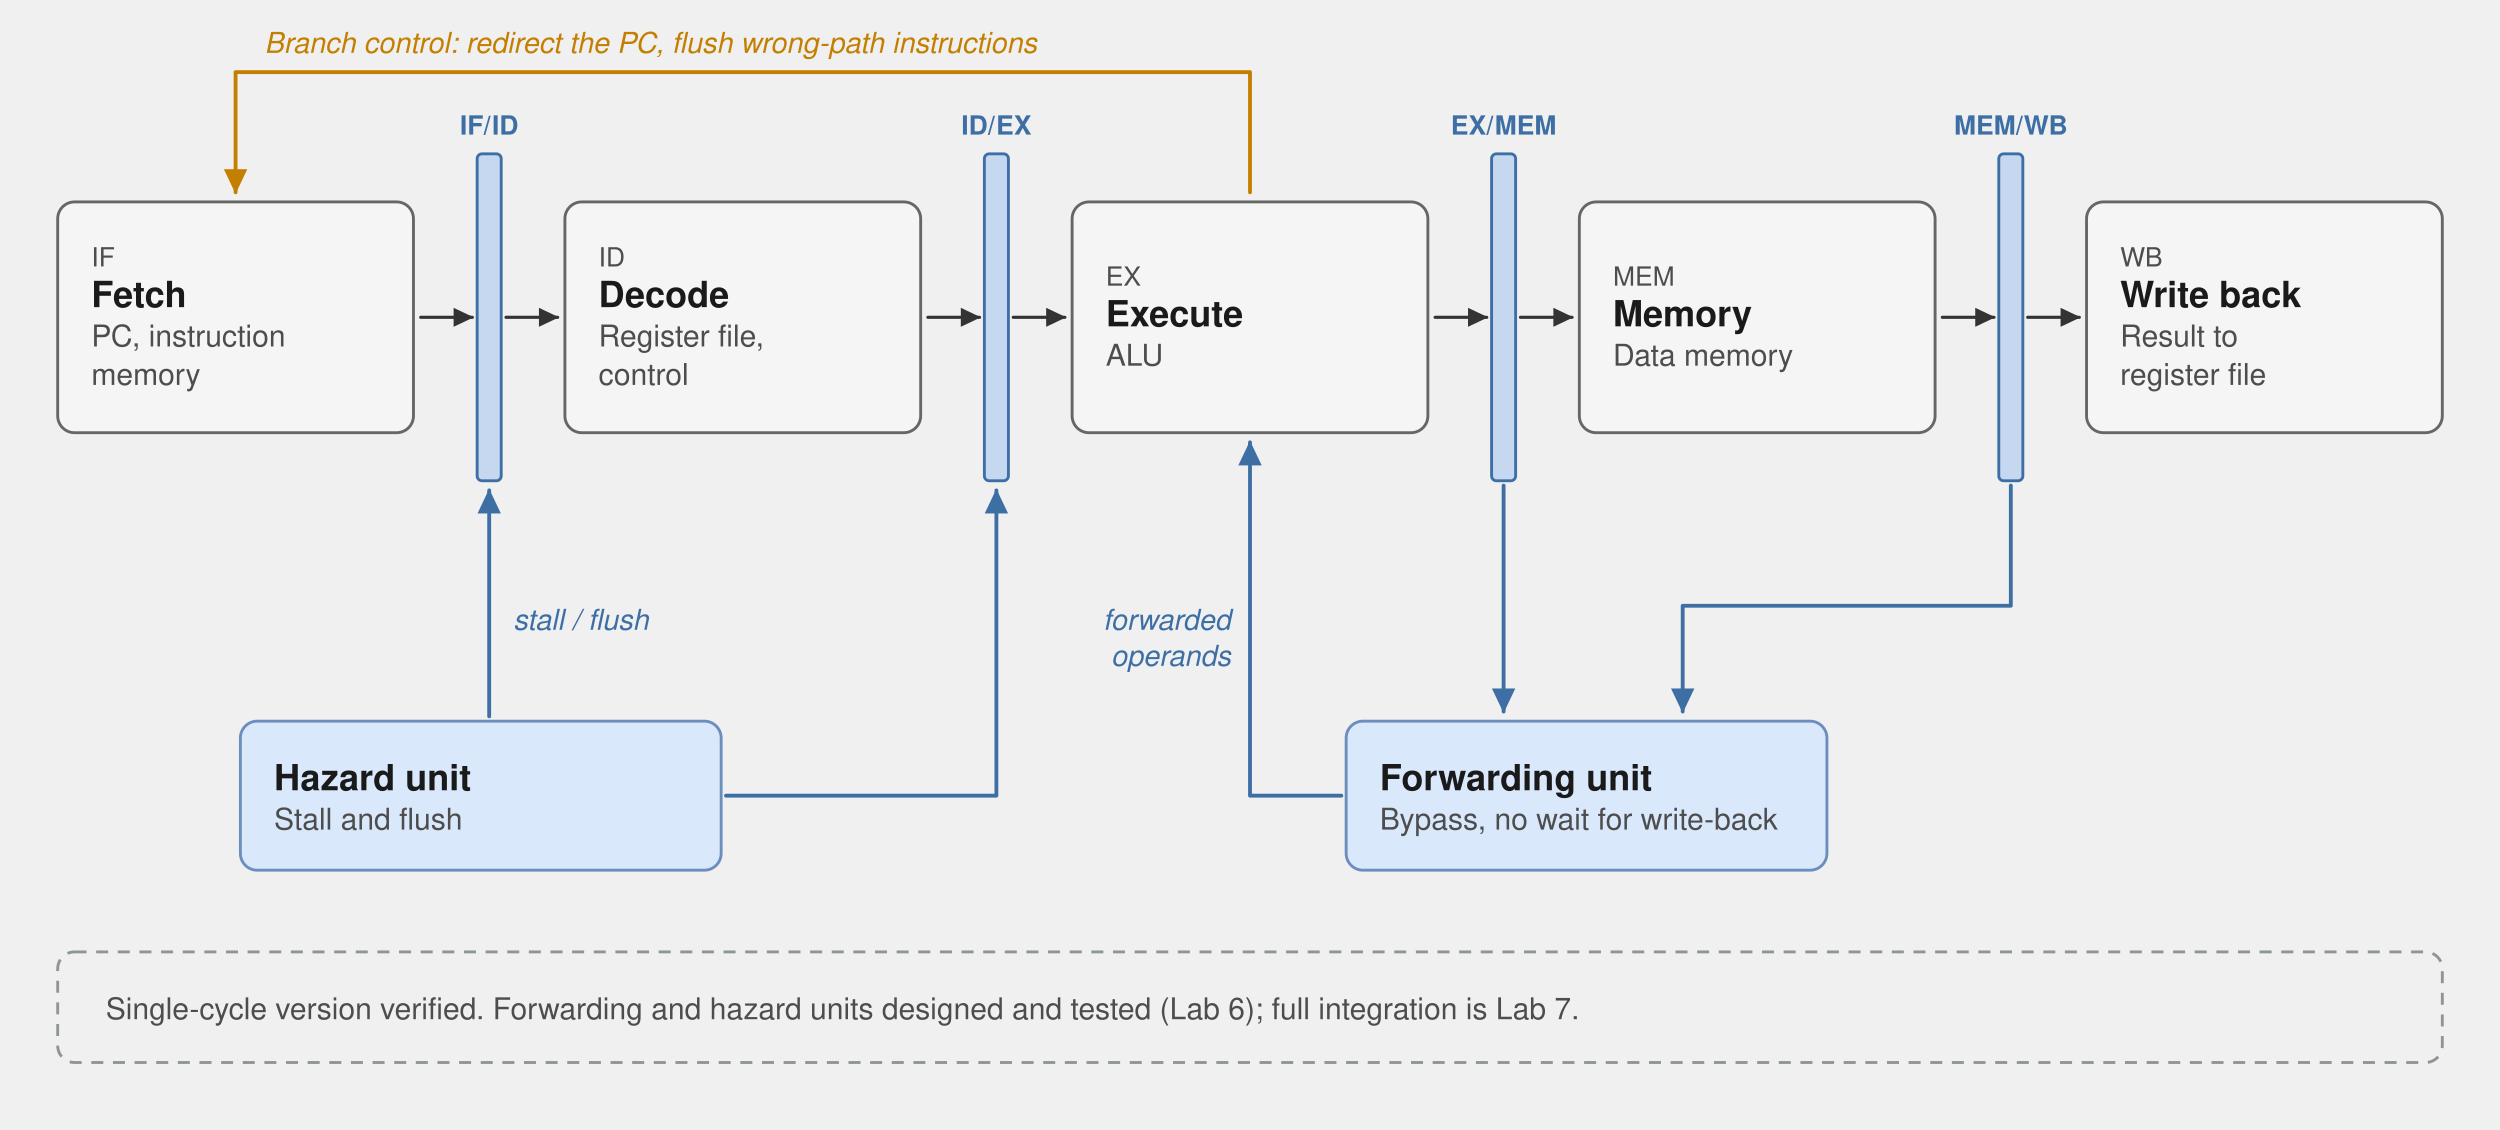
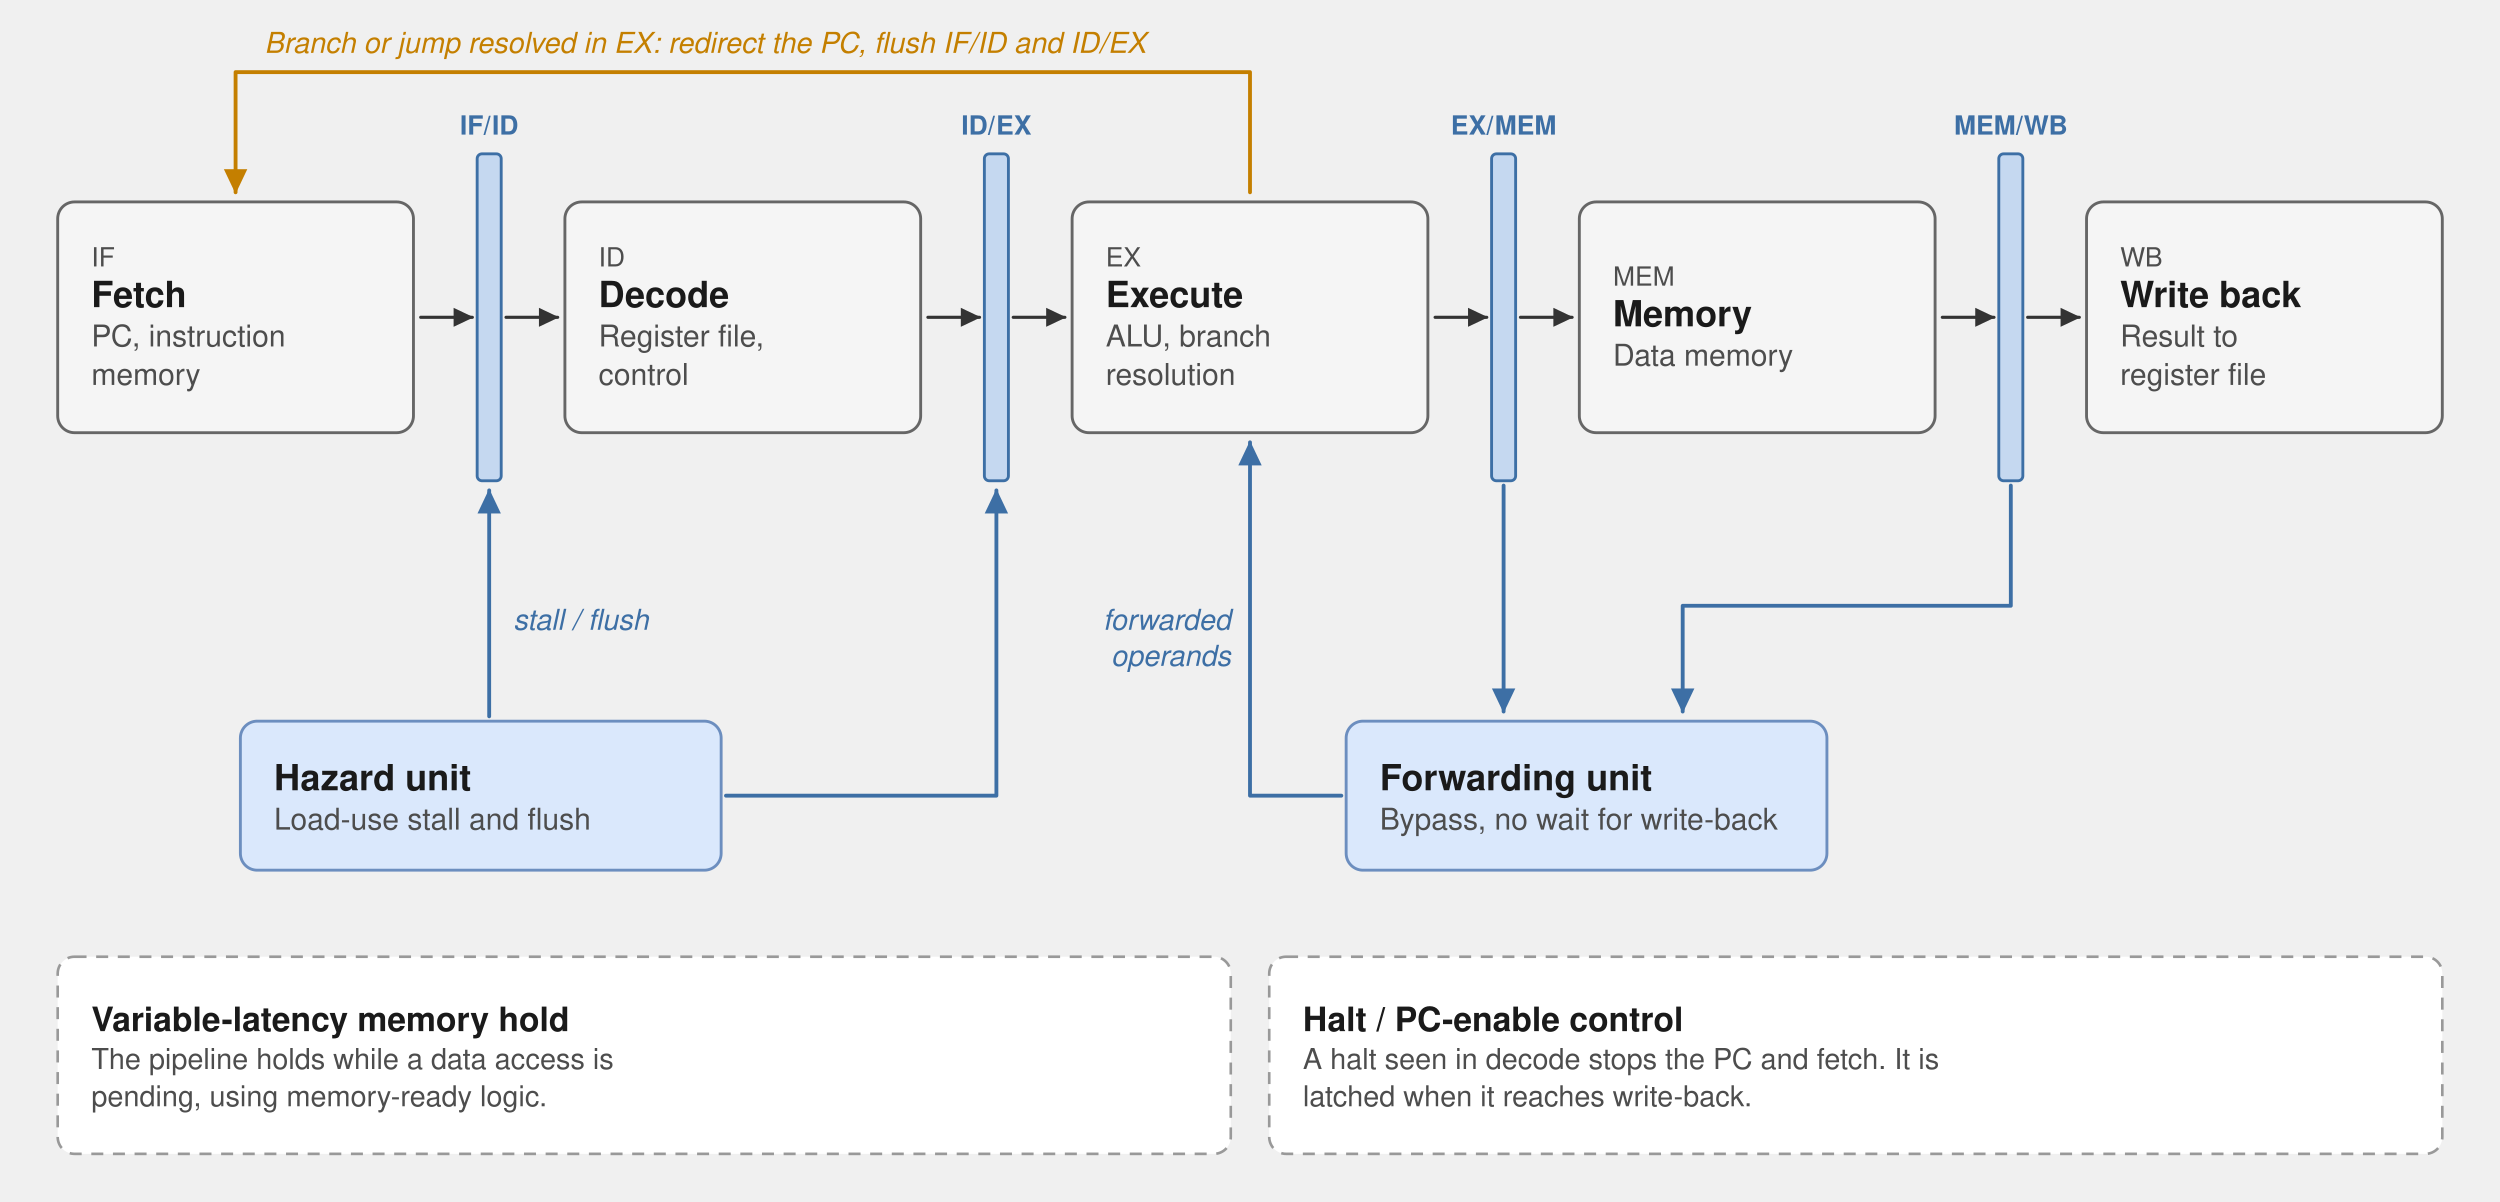
- <svg xmlns="http://www.w3.org/2000/svg" viewBox="0 0 1040 470" width="1040" height="470" role="img" aria-labelledby="t d" font-family="Helvetica, Arial, sans-serif">
+ <svg xmlns="http://www.w3.org/2000/svg" viewBox="0 0 1040 500" width="1040" height="500" role="img" aria-labelledby="t d" font-family="Helvetica, Arial, sans-serif">
  <defs>
    <marker id="a_ink" viewBox="0 0 10 10" refX="8.5" refY="5" markerWidth="8" markerHeight="8" orient="auto-start-reverse">
      <path d="M1 1.2 L9 5 L1 8.8 Z" fill="#333333" />
    </marker>
    <marker id="a_teal" viewBox="0 0 10 10" refX="8.5" refY="5" markerWidth="8" markerHeight="8" orient="auto-start-reverse">
      <path d="M1 1.2 L9 5 L1 8.8 Z" fill="#3d6fa5" />
    </marker>
    <marker id="a_rust" viewBox="0 0 10 10" refX="8.5" refY="5" markerWidth="8" markerHeight="8" orient="auto-start-reverse">
      <path d="M1 1.2 L9 5 L1 8.8 Z" fill="#c47f00" />
    </marker>
    <marker id="a_mute" viewBox="0 0 10 10" refX="8.5" refY="5" markerWidth="8" markerHeight="8" orient="auto-start-reverse">
      <path d="M1 1.2 L9 5 L1 8.8 Z" fill="#4d4d4d" />
    </marker>
    <marker id="a_good" viewBox="0 0 10 10" refX="8.5" refY="5" markerWidth="8" markerHeight="8" orient="auto-start-reverse">
      <path d="M1 1.2 L9 5 L1 8.8 Z" fill="#4d8a3f" />
    </marker>
  </defs>
  <rect x="24" y="84" width="148" height="96" rx="7" fill="#f5f5f5" stroke="#666666" stroke-width="1.2" />
  <text x="38" y="110.84" font-size="11.0" font-weight="400" fill="#4d4d4d" text-anchor="start">IF</text>
  <text x="38" y="127.76" font-size="15" font-weight="700" fill="#1a1a1a" text-anchor="start">Fetch</text>
  <text x="38" y="144.12" font-size="12.5" font-weight="400" fill="#4d4d4d" text-anchor="start">PC, instruction</text>
  <text x="38" y="160.12" font-size="12.5" font-weight="400" fill="#4d4d4d" text-anchor="start">memory</text>
  <rect x="235" y="84" width="148" height="96" rx="7" fill="#f5f5f5" stroke="#666666" stroke-width="1.2" />
  <text x="249" y="110.84" font-size="11.0" font-weight="400" fill="#4d4d4d" text-anchor="start">ID</text>
  <text x="249" y="127.76" font-size="15" font-weight="700" fill="#1a1a1a" text-anchor="start">Decode</text>
  <text x="249" y="144.12" font-size="12.5" font-weight="400" fill="#4d4d4d" text-anchor="start">Register file,</text>
  <text x="249" y="160.12" font-size="12.5" font-weight="400" fill="#4d4d4d" text-anchor="start">control</text>
  <rect x="446" y="84" width="148" height="96" rx="7" fill="#f5f5f5" stroke="#666666" stroke-width="1.2" />
-   <text x="460" y="118.84" font-size="11.0" font-weight="400" fill="#4d4d4d" text-anchor="start">EX</text>
-   <text x="460" y="135.76" font-size="15" font-weight="700" fill="#1a1a1a" text-anchor="start">Execute</text>
-   <text x="460" y="152.12" font-size="12.5" font-weight="400" fill="#4d4d4d" text-anchor="start">ALU</text>
+   <text x="460" y="110.84" font-size="11.0" font-weight="400" fill="#4d4d4d" text-anchor="start">EX</text>
+   <text x="460" y="127.76" font-size="15" font-weight="700" fill="#1a1a1a" text-anchor="start">Execute</text>
+   <text x="460" y="144.12" font-size="12.5" font-weight="400" fill="#4d4d4d" text-anchor="start">ALU, branch</text>
+   <text x="460" y="160.12" font-size="12.5" font-weight="400" fill="#4d4d4d" text-anchor="start">resolution</text>
  <rect x="657" y="84" width="148" height="96" rx="7" fill="#f5f5f5" stroke="#666666" stroke-width="1.2" />
  <text x="671" y="118.84" font-size="11.0" font-weight="400" fill="#4d4d4d" text-anchor="start">MEM</text>
  <text x="671" y="135.76" font-size="15" font-weight="700" fill="#1a1a1a" text-anchor="start">Memory</text>
  <text x="671" y="152.12" font-size="12.5" font-weight="400" fill="#4d4d4d" text-anchor="start">Data memory</text>
  <rect x="868" y="84" width="148" height="96" rx="7" fill="#f5f5f5" stroke="#666666" stroke-width="1.2" />
  <text x="882" y="110.84" font-size="11.0" font-weight="400" fill="#4d4d4d" text-anchor="start">WB</text>
  <text x="882" y="127.76" font-size="15" font-weight="700" fill="#1a1a1a" text-anchor="start">Write back</text>
  <text x="882" y="144.12" font-size="12.5" font-weight="400" fill="#4d4d4d" text-anchor="start">Result to</text>
  <text x="882" y="160.12" font-size="12.5" font-weight="400" fill="#4d4d4d" text-anchor="start">register file</text>
  <rect x="198.5" y="64" width="10" height="136" rx="2" fill="#c5d8f0" stroke="#3d6fa5" stroke-width="1.2" />
  <text x="203.5" y="56" font-size="11" font-weight="700" fill="#3d6fa5" text-anchor="middle">IF/ID</text>
  <path d="M175 132 L196.5 132" fill="none" stroke="#333333" stroke-width="1.3" stroke-linejoin="round" stroke-linecap="round" marker-end="url(#a_ink)" />
  <path d="M210.5 132 L232 132" fill="none" stroke="#333333" stroke-width="1.3" stroke-linejoin="round" stroke-linecap="round" marker-end="url(#a_ink)" />
  <rect x="409.5" y="64" width="10" height="136" rx="2" fill="#c5d8f0" stroke="#3d6fa5" stroke-width="1.2" />
  <text x="414.5" y="56" font-size="11" font-weight="700" fill="#3d6fa5" text-anchor="middle">ID/EX</text>
  <path d="M386 132 L407.5 132" fill="none" stroke="#333333" stroke-width="1.3" stroke-linejoin="round" stroke-linecap="round" marker-end="url(#a_ink)" />
  <path d="M421.5 132 L443 132" fill="none" stroke="#333333" stroke-width="1.3" stroke-linejoin="round" stroke-linecap="round" marker-end="url(#a_ink)" />
  <rect x="620.5" y="64" width="10" height="136" rx="2" fill="#c5d8f0" stroke="#3d6fa5" stroke-width="1.2" />
  <text x="625.5" y="56" font-size="11" font-weight="700" fill="#3d6fa5" text-anchor="middle">EX/MEM</text>
  <path d="M597 132 L618.5 132" fill="none" stroke="#333333" stroke-width="1.3" stroke-linejoin="round" stroke-linecap="round" marker-end="url(#a_ink)" />
  <path d="M632.5 132 L654 132" fill="none" stroke="#333333" stroke-width="1.3" stroke-linejoin="round" stroke-linecap="round" marker-end="url(#a_ink)" />
  <rect x="831.5" y="64" width="10" height="136" rx="2" fill="#c5d8f0" stroke="#3d6fa5" stroke-width="1.2" />
  <text x="836.5" y="56" font-size="11" font-weight="700" fill="#3d6fa5" text-anchor="middle">MEM/WB</text>
  <path d="M808 132 L829.5 132" fill="none" stroke="#333333" stroke-width="1.3" stroke-linejoin="round" stroke-linecap="round" marker-end="url(#a_ink)" />
  <path d="M843.5 132 L865 132" fill="none" stroke="#333333" stroke-width="1.3" stroke-linejoin="round" stroke-linecap="round" marker-end="url(#a_ink)" />
  <path d="M520 80 L520 30 L98 30 L98 80" fill="none" stroke="#c47f00" stroke-width="1.6" stroke-linejoin="round" stroke-linecap="round" marker-end="url(#a_rust)" />
-   <text x="110" y="22" font-size="12" font-weight="400" fill="#c47f00" text-anchor="start" font-style="italic">Branch control: redirect the PC, flush wrong-path instructions</text>
+   <text x="110" y="22" font-size="12" font-weight="400" fill="#c47f00" text-anchor="start" font-style="italic">Branch or jump resolved in EX: redirect the PC, flush IF/ID and ID/EX</text>
  <rect x="100" y="300" width="200" height="62" rx="7" fill="#dae8fc" stroke="#6c8ebf" stroke-width="1.2" />
  <text x="114" y="328.76" font-size="15" font-weight="700" fill="#1a1a1a" text-anchor="start">Hazard unit</text>
-   <text x="114" y="345.12" font-size="12.5" font-weight="400" fill="#4d4d4d" text-anchor="start">Stall and flush</text>
+   <text x="114" y="345.12" font-size="12.5" font-weight="400" fill="#4d4d4d" text-anchor="start">Load-use stall and flush</text>
  <path d="M203.5 298 L203.5 204" fill="none" stroke="#3d6fa5" stroke-width="1.6" stroke-linejoin="round" stroke-linecap="round" marker-end="url(#a_teal)" />
  <path d="M302 331 L414.5 331 L414.5 204" fill="none" stroke="#3d6fa5" stroke-width="1.6" stroke-linejoin="round" stroke-linecap="round" marker-end="url(#a_teal)" />
  <text x="213.5" y="262" font-size="12" font-weight="400" fill="#3d6fa5" text-anchor="start" font-style="italic">stall / flush</text>
  <rect x="560" y="300" width="200" height="62" rx="7" fill="#dae8fc" stroke="#6c8ebf" stroke-width="1.2" />
  <text x="574" y="328.76" font-size="15" font-weight="700" fill="#1a1a1a" text-anchor="start">Forwarding unit</text>
  <text x="574" y="345.12" font-size="12.5" font-weight="400" fill="#4d4d4d" text-anchor="start">Bypass, no wait for write-back</text>
  <path d="M625.5 202 L625.5 296" fill="none" stroke="#3d6fa5" stroke-width="1.6" stroke-linejoin="round" stroke-linecap="round" marker-end="url(#a_teal)" />
  <path d="M836.5 202 L836.5 252 L700 252 L700 296" fill="none" stroke="#3d6fa5" stroke-width="1.6" stroke-linejoin="round" stroke-linecap="round" marker-end="url(#a_teal)" />
  <path d="M558 331 L520 331 L520 184" fill="none" stroke="#3d6fa5" stroke-width="1.6" stroke-linejoin="round" stroke-linecap="round" marker-end="url(#a_teal)" />
  <text x="512" y="262" font-size="12" font-weight="400" fill="#3d6fa5" text-anchor="end" font-style="italic">forwarded</text>
  <text x="512" y="277" font-size="12" font-weight="400" fill="#3d6fa5" text-anchor="end" font-style="italic">operands</text>
-   <rect stroke-dasharray="5 4" x="24" y="396" width="992" height="46" rx="7" fill="none" stroke="#8d978f" stroke-width="1.2" />
-   <text x="44" y="424" font-size="12.5" font-weight="400" fill="#4d4d4d" text-anchor="start">Single-cycle version verified. Forwarding and hazard units designed and tested (Lab 6); full integration is Lab 7.</text>
+   <rect x="24" y="398" width="488" height="82" rx="7" fill="#ffffff" stroke="#999999" stroke-width="1.1" stroke-dasharray="5 4" />
+   <text x="38" y="428.94" font-size="14" font-weight="700" fill="#1a1a1a" text-anchor="start">Variable-latency memory hold</text>
+   <text x="38" y="444.71" font-size="12" font-weight="400" fill="#4d4d4d" text-anchor="start">The pipeline holds while a data access is</text>
+   <text x="38" y="460.21" font-size="12" font-weight="400" fill="#4d4d4d" text-anchor="start">pending, using memory-ready logic.</text>
+   <rect x="528" y="398" width="488" height="82" rx="7" fill="#ffffff" stroke="#999999" stroke-width="1.1" stroke-dasharray="5 4" />
+   <text x="542" y="428.94" font-size="14" font-weight="700" fill="#1a1a1a" text-anchor="start">Halt / PC-enable control</text>
+   <text x="542" y="444.71" font-size="12" font-weight="400" fill="#4d4d4d" text-anchor="start">A halt seen in decode stops the PC and fetch. It is</text>
+   <text x="542" y="460.21" font-size="12" font-weight="400" fill="#4d4d4d" text-anchor="start">latched when it reaches write-back.</text>
</svg>
